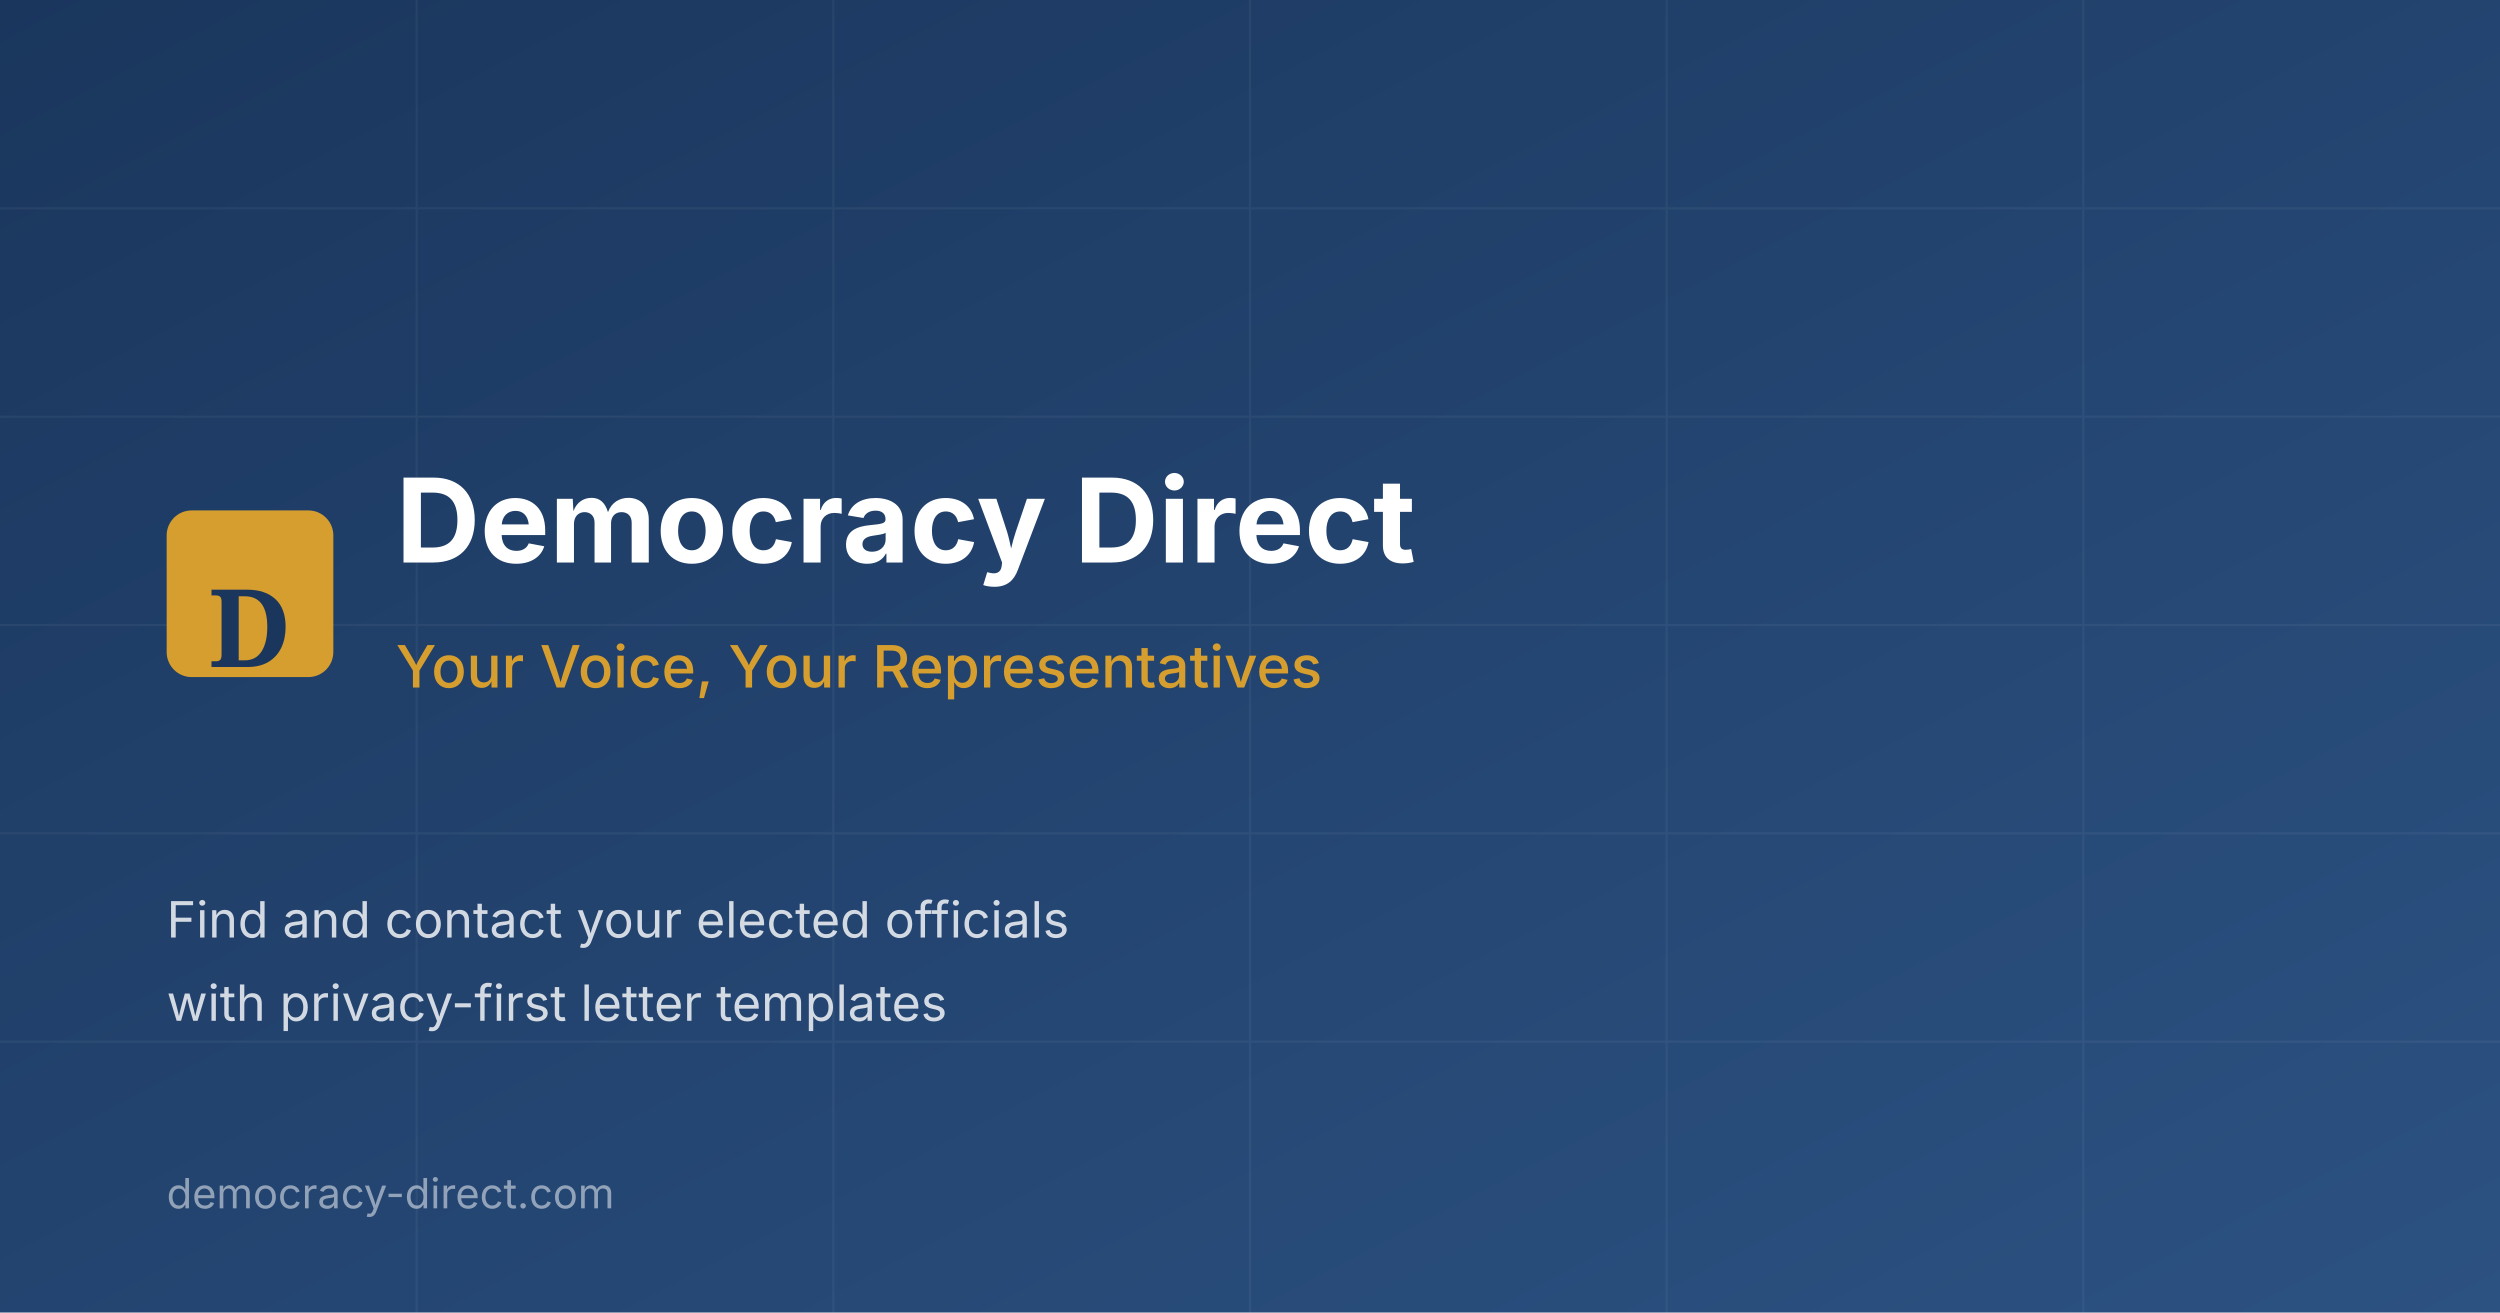
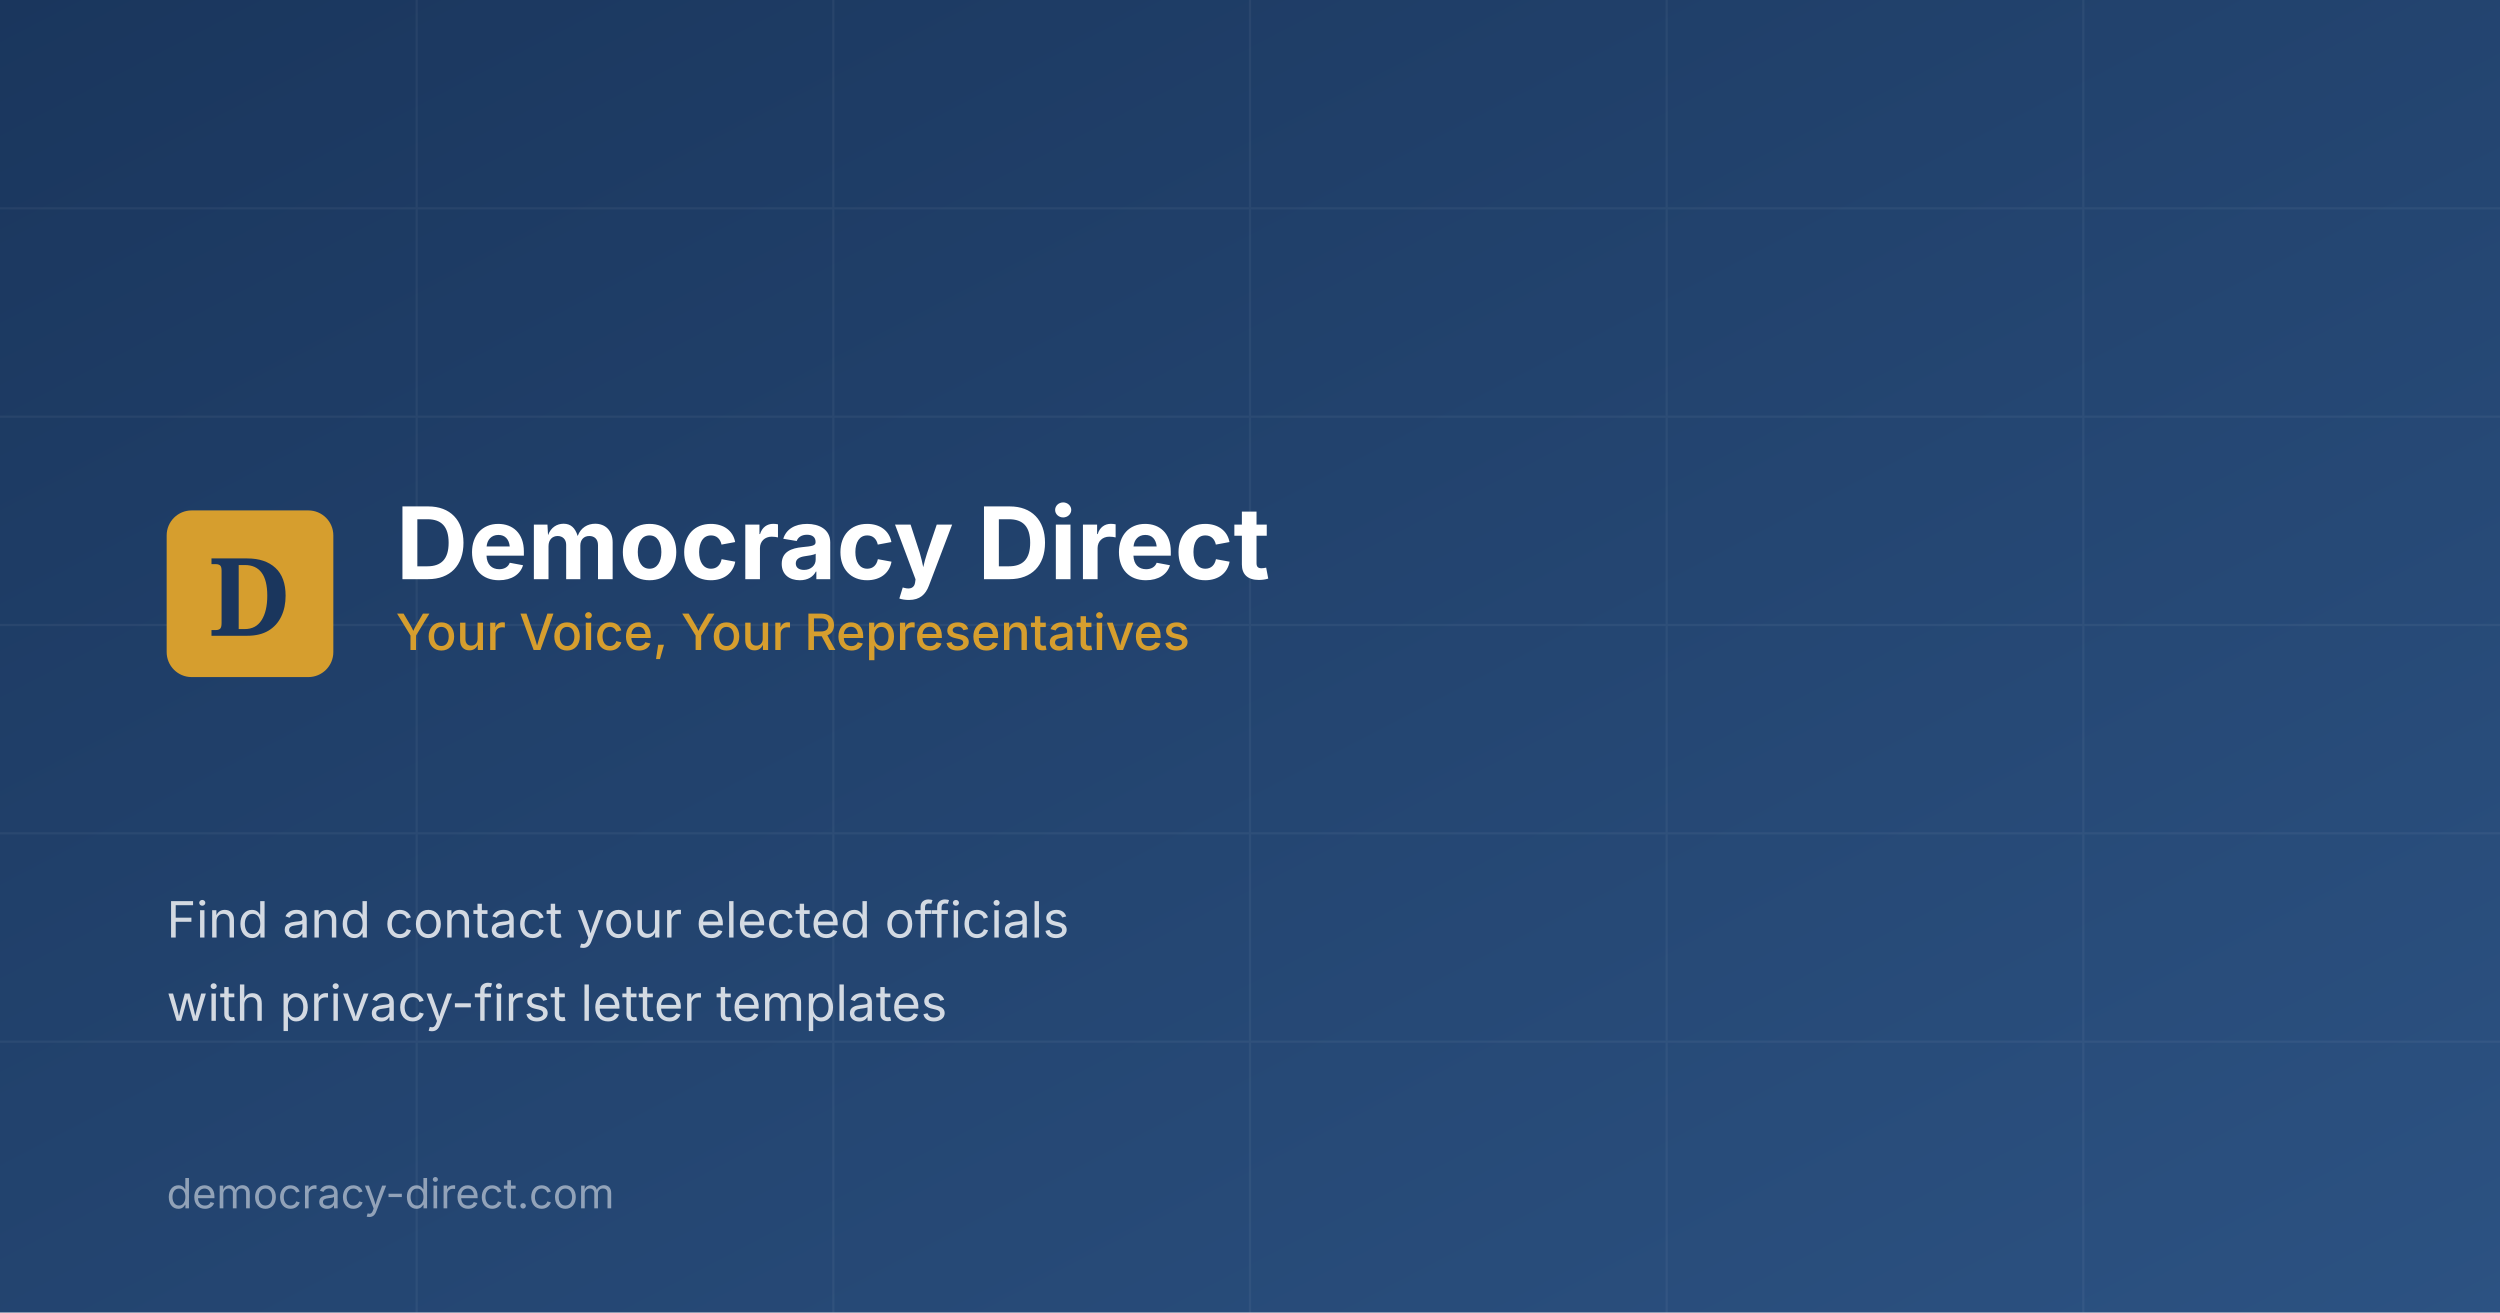
<svg xmlns="http://www.w3.org/2000/svg" viewBox="0 0 1200 630">
  <defs>
    <linearGradient id="bg" x1="0%" y1="0%" x2="100%" y2="100%">
      <stop offset="0%" style="stop-color:#1a365d" />
      <stop offset="100%" style="stop-color:#2c5282" />
    </linearGradient>
  </defs>
  <rect width="1200" height="630" fill="url(#bg)" />
  <g opacity="0.05" stroke="#fff" stroke-width="1">
    <line x1="0" y1="100" x2="1200" y2="100" />
    <line x1="0" y1="200" x2="1200" y2="200" />
    <line x1="0" y1="300" x2="1200" y2="300" />
    <line x1="0" y1="400" x2="1200" y2="400" />
    <line x1="0" y1="500" x2="1200" y2="500" />
    <line x1="200" y1="0" x2="200" y2="630" />
    <line x1="400" y1="0" x2="400" y2="630" />
    <line x1="600" y1="0" x2="600" y2="630" />
    <line x1="800" y1="0" x2="800" y2="630" />
    <line x1="1000" y1="0" x2="1000" y2="630" />
  </g>
  <rect x="80" y="245" width="80" height="80" rx="12" fill="#d69e2e" />
-   <text x="120" y="300" dominant-baseline="central" text-anchor="middle" fill="#1a365d" font-family="Georgia, serif" font-size="52" font-weight="bold">D</text>
-   <text x="190" y="270" fill="#ffffff" font-family="system-ui, -apple-system, sans-serif" font-size="56" font-weight="700">Democracy Direct</text>
-   <text x="190" y="330" fill="#d69e2e" font-family="system-ui, -apple-system, sans-serif" font-size="28" font-weight="500">Your Voice, Your Representatives</text>
+   <text x="120" y="285" dominant-baseline="central" text-anchor="middle" fill="#1a365d" font-family="Georgia, serif" font-size="52" font-weight="bold">D</text>
+   <text x="190" y="278" fill="#ffffff" font-family="system-ui, -apple-system, sans-serif" font-size="48" font-weight="700">Democracy Direct</text>
+   <text x="190" y="312" fill="#d69e2e" font-family="system-ui, -apple-system, sans-serif" font-size="24" font-weight="500">Your Voice, Your Representatives</text>
  <text x="80" y="450" fill="rgba(255,255,255,0.8)" font-family="system-ui, -apple-system, sans-serif" font-size="24">Find and contact your elected officials</text>
  <text x="80" y="490" fill="rgba(255,255,255,0.8)" font-family="system-ui, -apple-system, sans-serif" font-size="24">with privacy-first letter templates</text>
  <text x="80" y="580" fill="rgba(255,255,255,0.5)" font-family="system-ui, -apple-system, sans-serif" font-size="20">democracy-direct.com</text>
</svg>
